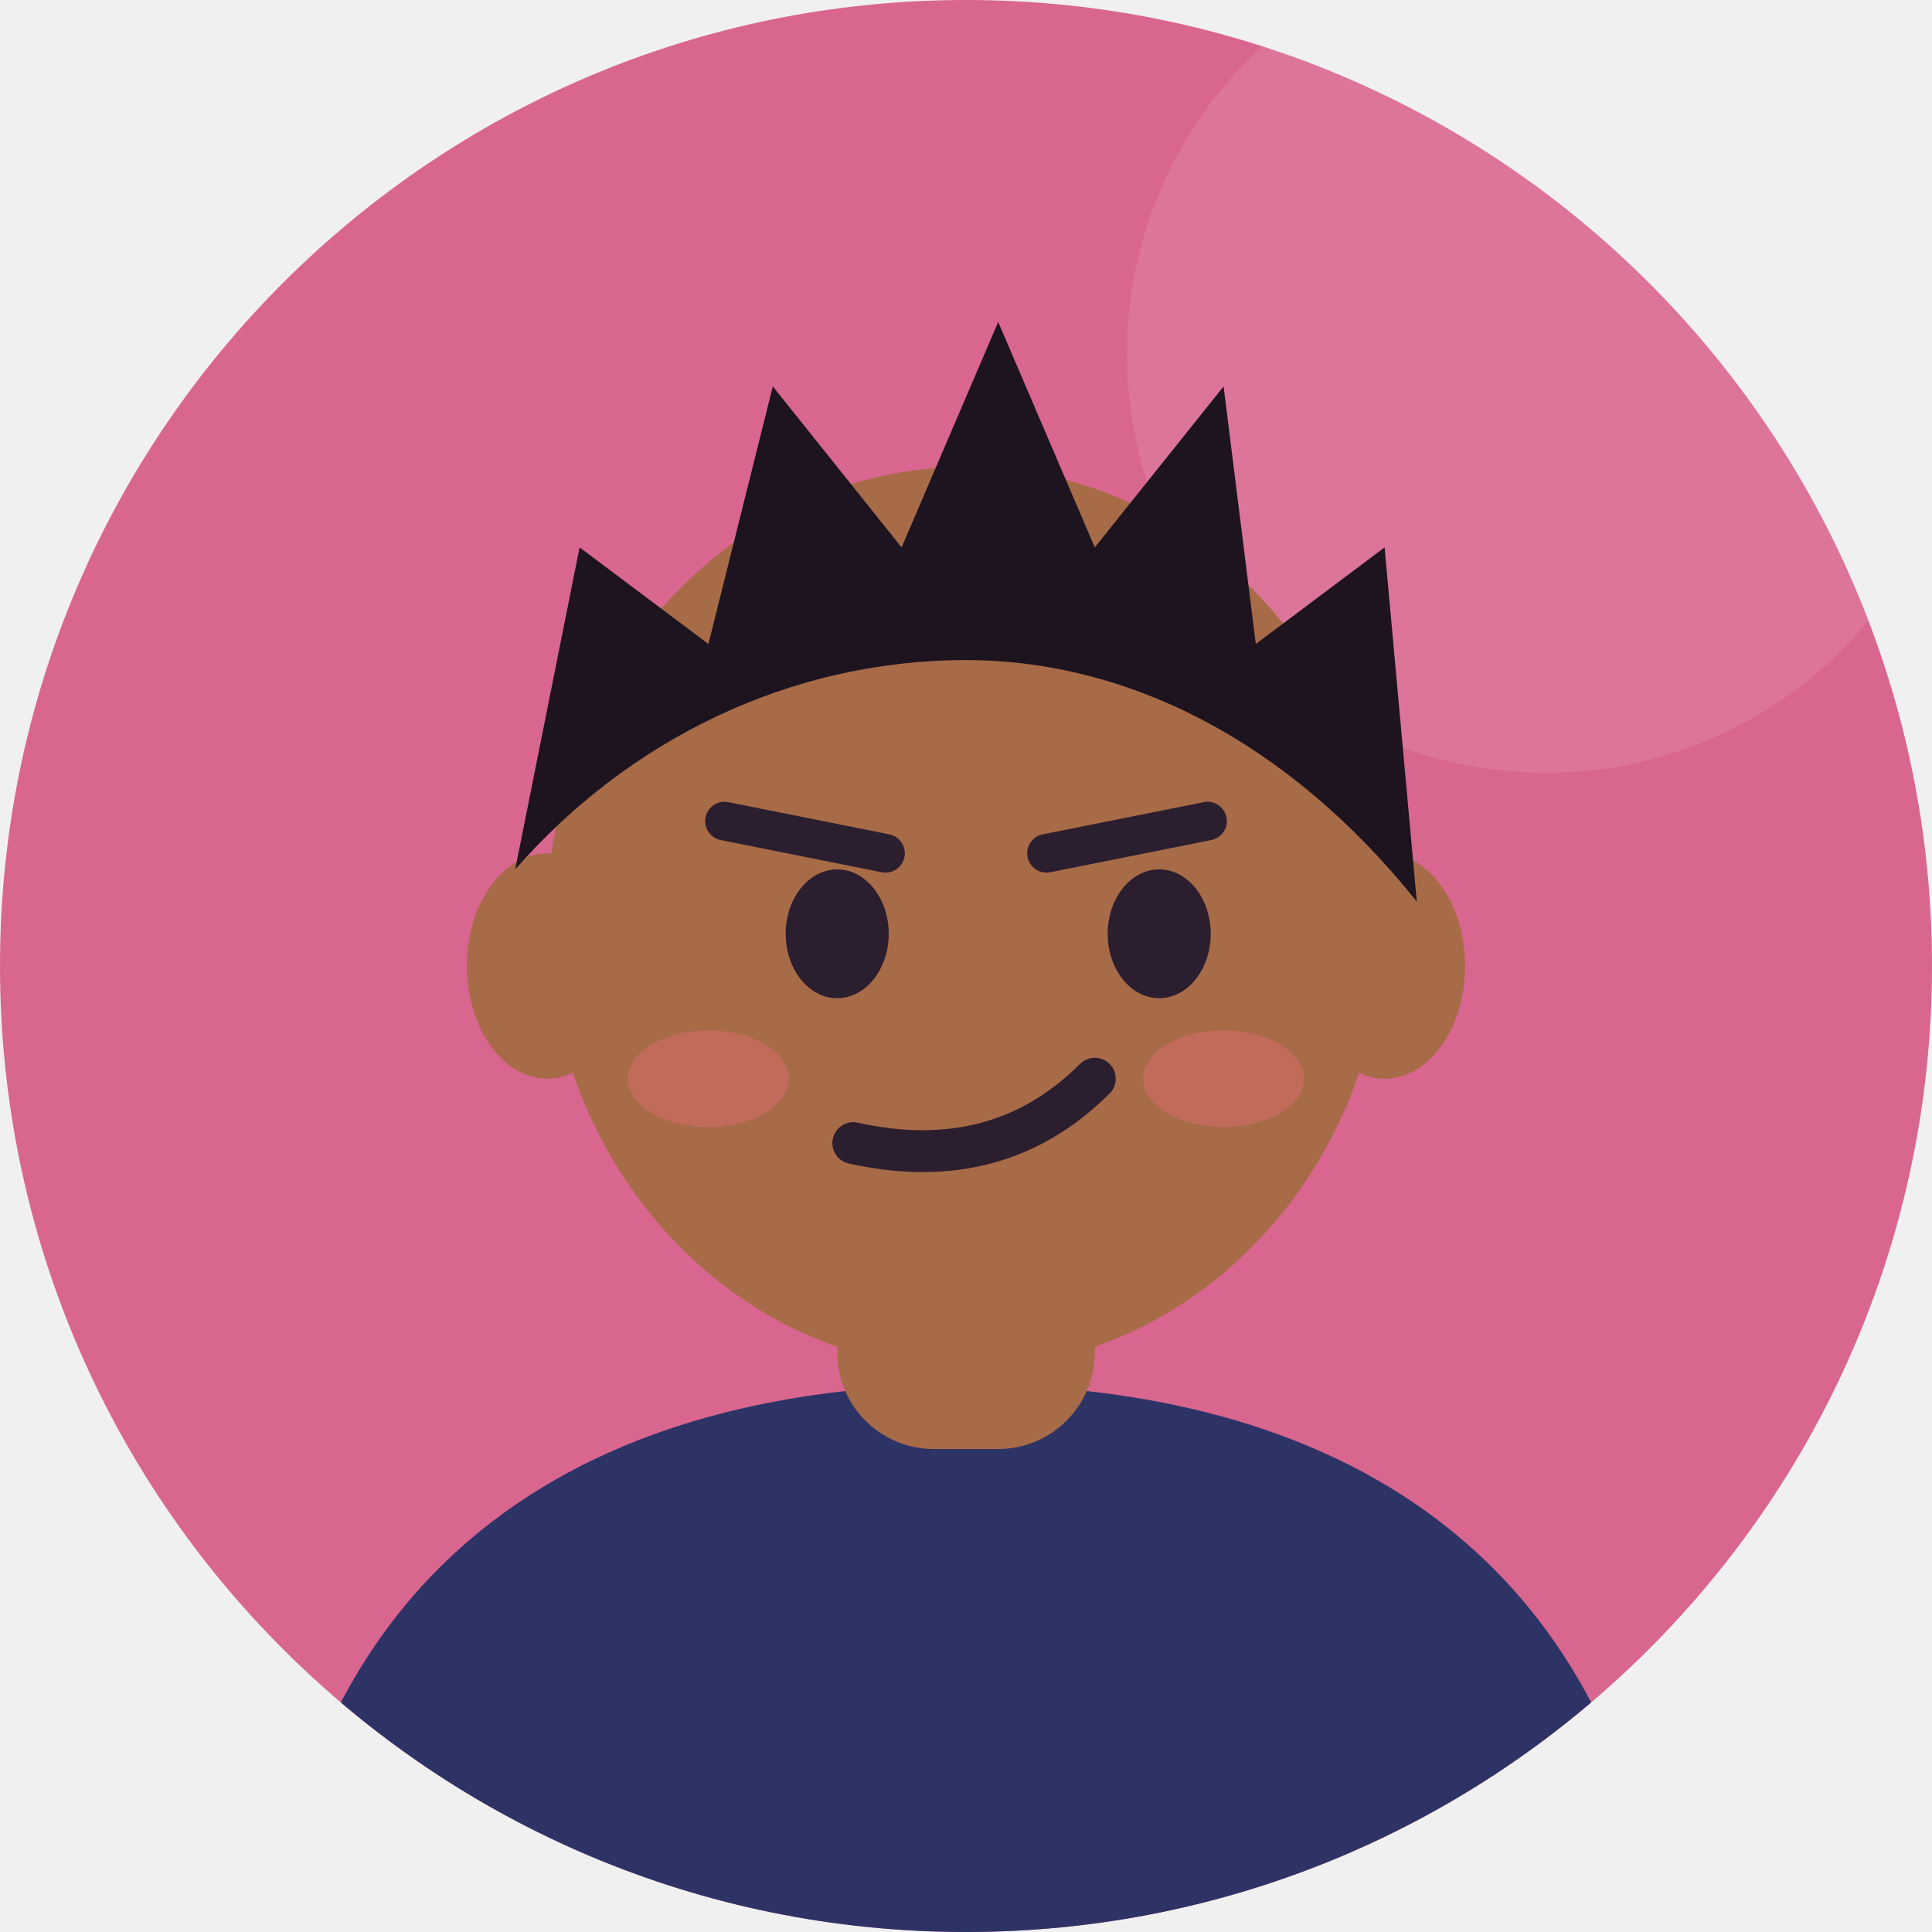
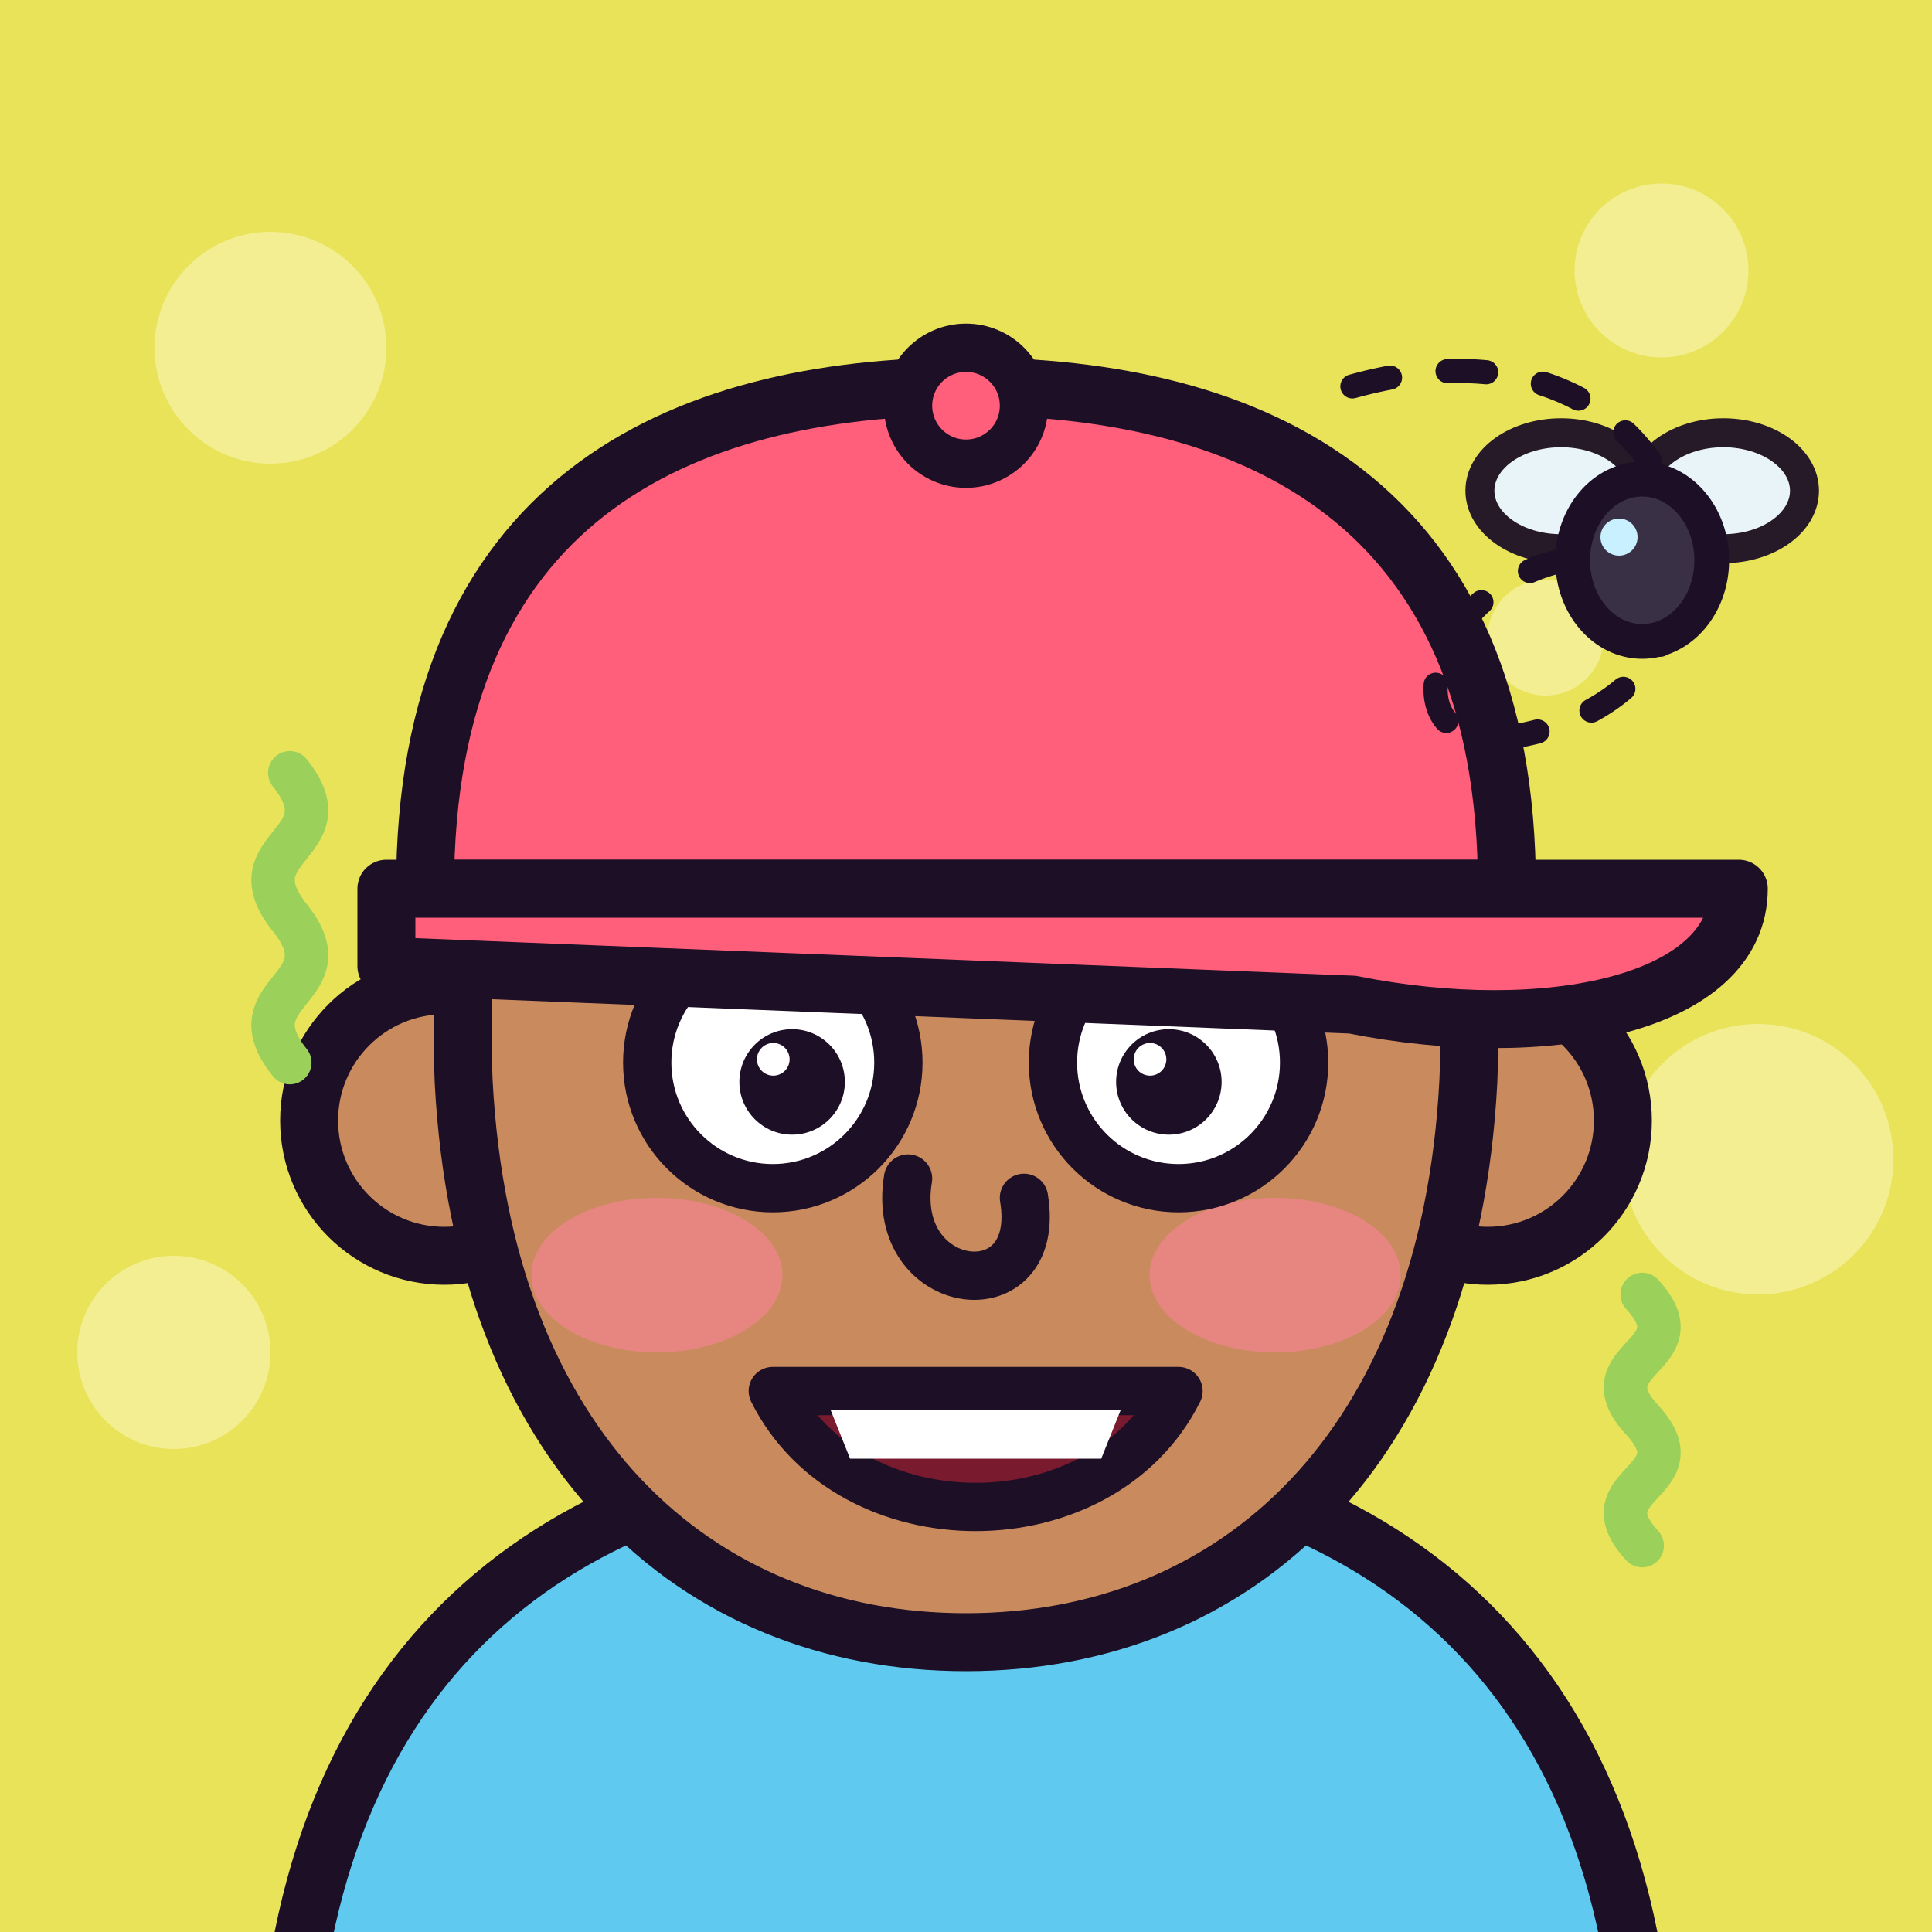
- <svg xmlns="http://www.w3.org/2000/svg" viewBox="0 0 120 120">
-   <defs>
-     <clipPath id="c">
-       <circle cx="60" cy="60" r="60" />
-     </clipPath>
-   </defs>
-   <circle cx="60" cy="60" r="60" fill="#D9668F" />
-   <g clip-path="url(#c)">
-     <circle cx="96" cy="22" r="26" fill="#fff" opacity=".10" />
-     <path d="M16 126 C18 94 40 86 60 86 C80 86 102 94 104 126Z" fill="#2E3366" />
-     <rect x="52" y="74" width="16" height="16" rx="6" fill="#A86B48" />
-     <ellipse cx="34" cy="60" rx="5" ry="7" fill="#A86B48" />
-     <ellipse cx="86" cy="60" rx="5" ry="7" fill="#A86B48" />
-     <ellipse cx="60" cy="57" rx="26" ry="28" fill="#A86B48" />
-     <path d="M32 54 L36 34 L44 40 L48 24 L56 34 L62 20 L68 34 L76 24 L78 40 L86 34 L88 56 C80 46 70 41 60 41 C49 41 39 46 32 54Z" fill="#1D1420" />
-     <ellipse cx="52" cy="58" rx="3.2" ry="4" fill="#2B1E2E" />
-     <ellipse cx="72" cy="58" rx="3.2" ry="4" fill="#2B1E2E" />
-     <path d="M45 51 L55 53 M65 53 L75 51" stroke="#2B1E2E" stroke-width="2.4" stroke-linecap="round" />
-     <ellipse cx="44" cy="67" rx="5" ry="3" fill="#F06A7A" opacity=".35" />
-     <ellipse cx="76" cy="67" rx="5" ry="3" fill="#F06A7A" opacity=".35" />
-     <path d="M53 71 Q62 73 68 67" stroke="#2B1E2E" stroke-width="2.6" fill="none" stroke-linecap="round" />
+ <svg xmlns="http://www.w3.org/2000/svg" viewBox="0 0 200 200" stroke-linejoin="round" stroke-linecap="round">
+   <rect width="200" height="200" fill="#E9E35A" />
+   <circle cx="28" cy="36" r="12" fill="#F3EE92" />
+   <circle cx="172" cy="28" r="9" fill="#F3EE92" />
+   <circle cx="182" cy="120" r="14" fill="#F3EE92" />
+   <circle cx="18" cy="140" r="10" fill="#F3EE92" />
+   <circle cx="160" cy="66" r="6" fill="#F3EE92" />
+   <path d="M30 210 C34 168 62 150 100 150 C138 150 166 168 170 210Z" fill="#5FC9F0" stroke="#1C0F26" stroke-width="6" />
+   <circle cx="46" cy="116" r="14" fill="#C98B5E" stroke="#1C0F26" stroke-width="6" />
+   <circle cx="154" cy="116" r="14" fill="#C98B5E" stroke="#1C0F26" stroke-width="6" />
+   <path d="M48 112 C46 66 70 50 100 50 C130 50 154 66 152 112 C150 150 128 170 100 170 C72 170 50 150 48 112Z" fill="#C98B5E" stroke="#1C0F26" stroke-width="6" />
+   <ellipse cx="68" cy="132" rx="13" ry="8" fill="#FF7F9F" opacity=".55" />
+   <ellipse cx="132" cy="132" rx="13" ry="8" fill="#FF7F9F" opacity=".55" />
+   <circle cx="80" cy="110" r="13" fill="#fff" stroke="#1C0F26" stroke-width="5" />
+   <circle cx="82" cy="112" r="5.46" fill="#1C0F26" />
+   <circle cx="80.05" cy="109.66" r="1.69" fill="#fff" />
+   <circle cx="122" cy="110" r="13" fill="#fff" stroke="#1C0F26" stroke-width="5" />
+   <circle cx="121" cy="112" r="5.46" fill="#1C0F26" />
+   <circle cx="119.05" cy="109.66" r="1.69" fill="#fff" />
+   <path d="M94 122 C92 134 108 136 106 124" fill="#C98B5E" stroke="#1C0F26" stroke-width="5" />
+   <path d="M80 144 C88 160 114 160 122 144Z" fill="#7A1A2E" stroke="#1C0F26" stroke-width="5" />
+   <path d="M86 146 L116 146 L114 151 L88 151Z" fill="#fff" />
+   <path d="M44 92 C44 52 70 40 100 40 C130 40 156 52 156 92Z" fill="#FF5F7A" stroke="#1C0F26" stroke-width="6" />
+   <path d="M40 92 L180 92 C180 104 160 108 140 104 L40 100Z" fill="#FF5F7A" stroke="#1C0F26" stroke-width="6" />
+   <circle cx="100" cy="42" r="6" fill="#FF5F7A" stroke="#1C0F26" stroke-width="5" />
+   <path d="M140 40 C176 30 186 70 158 76 C140 80 150 54 170 58" fill="none" stroke="#1C0F26" stroke-width="2.5" stroke-dasharray="4 6" />
+   <g transform="translate(170 58) scale(1.2)">
+     <ellipse cx="-7" cy="-6" rx="7" ry="5" fill="#E8F4FF" stroke="#1C0F26" stroke-width="2.5" opacity=".95" />
+     <ellipse cx="7" cy="-6" rx="7" ry="5" fill="#E8F4FF" stroke="#1C0F26" stroke-width="2.5" opacity=".95" />
+     <ellipse cx="0" cy="0" rx="6" ry="7" fill="#3A3046" stroke="#1C0F26" stroke-width="3" />
+     <circle cx="-2" cy="-2" r="1.6" fill="#C8F0FF" />
  </g>
+   <path d="M30 110 c-6 -7.5 6 -7.5 0 -15.0 c-6 -7.5 6 -7.5 0 -15.0" fill="none" stroke="#9BD15A" stroke-width="4.5" />
+   <path d="M170 160 c-6 -6.5 6 -6.5 0 -13.0 c-6 -6.5 6 -6.5 0 -13.0" fill="none" stroke="#9BD15A" stroke-width="4.5" />
</svg>
